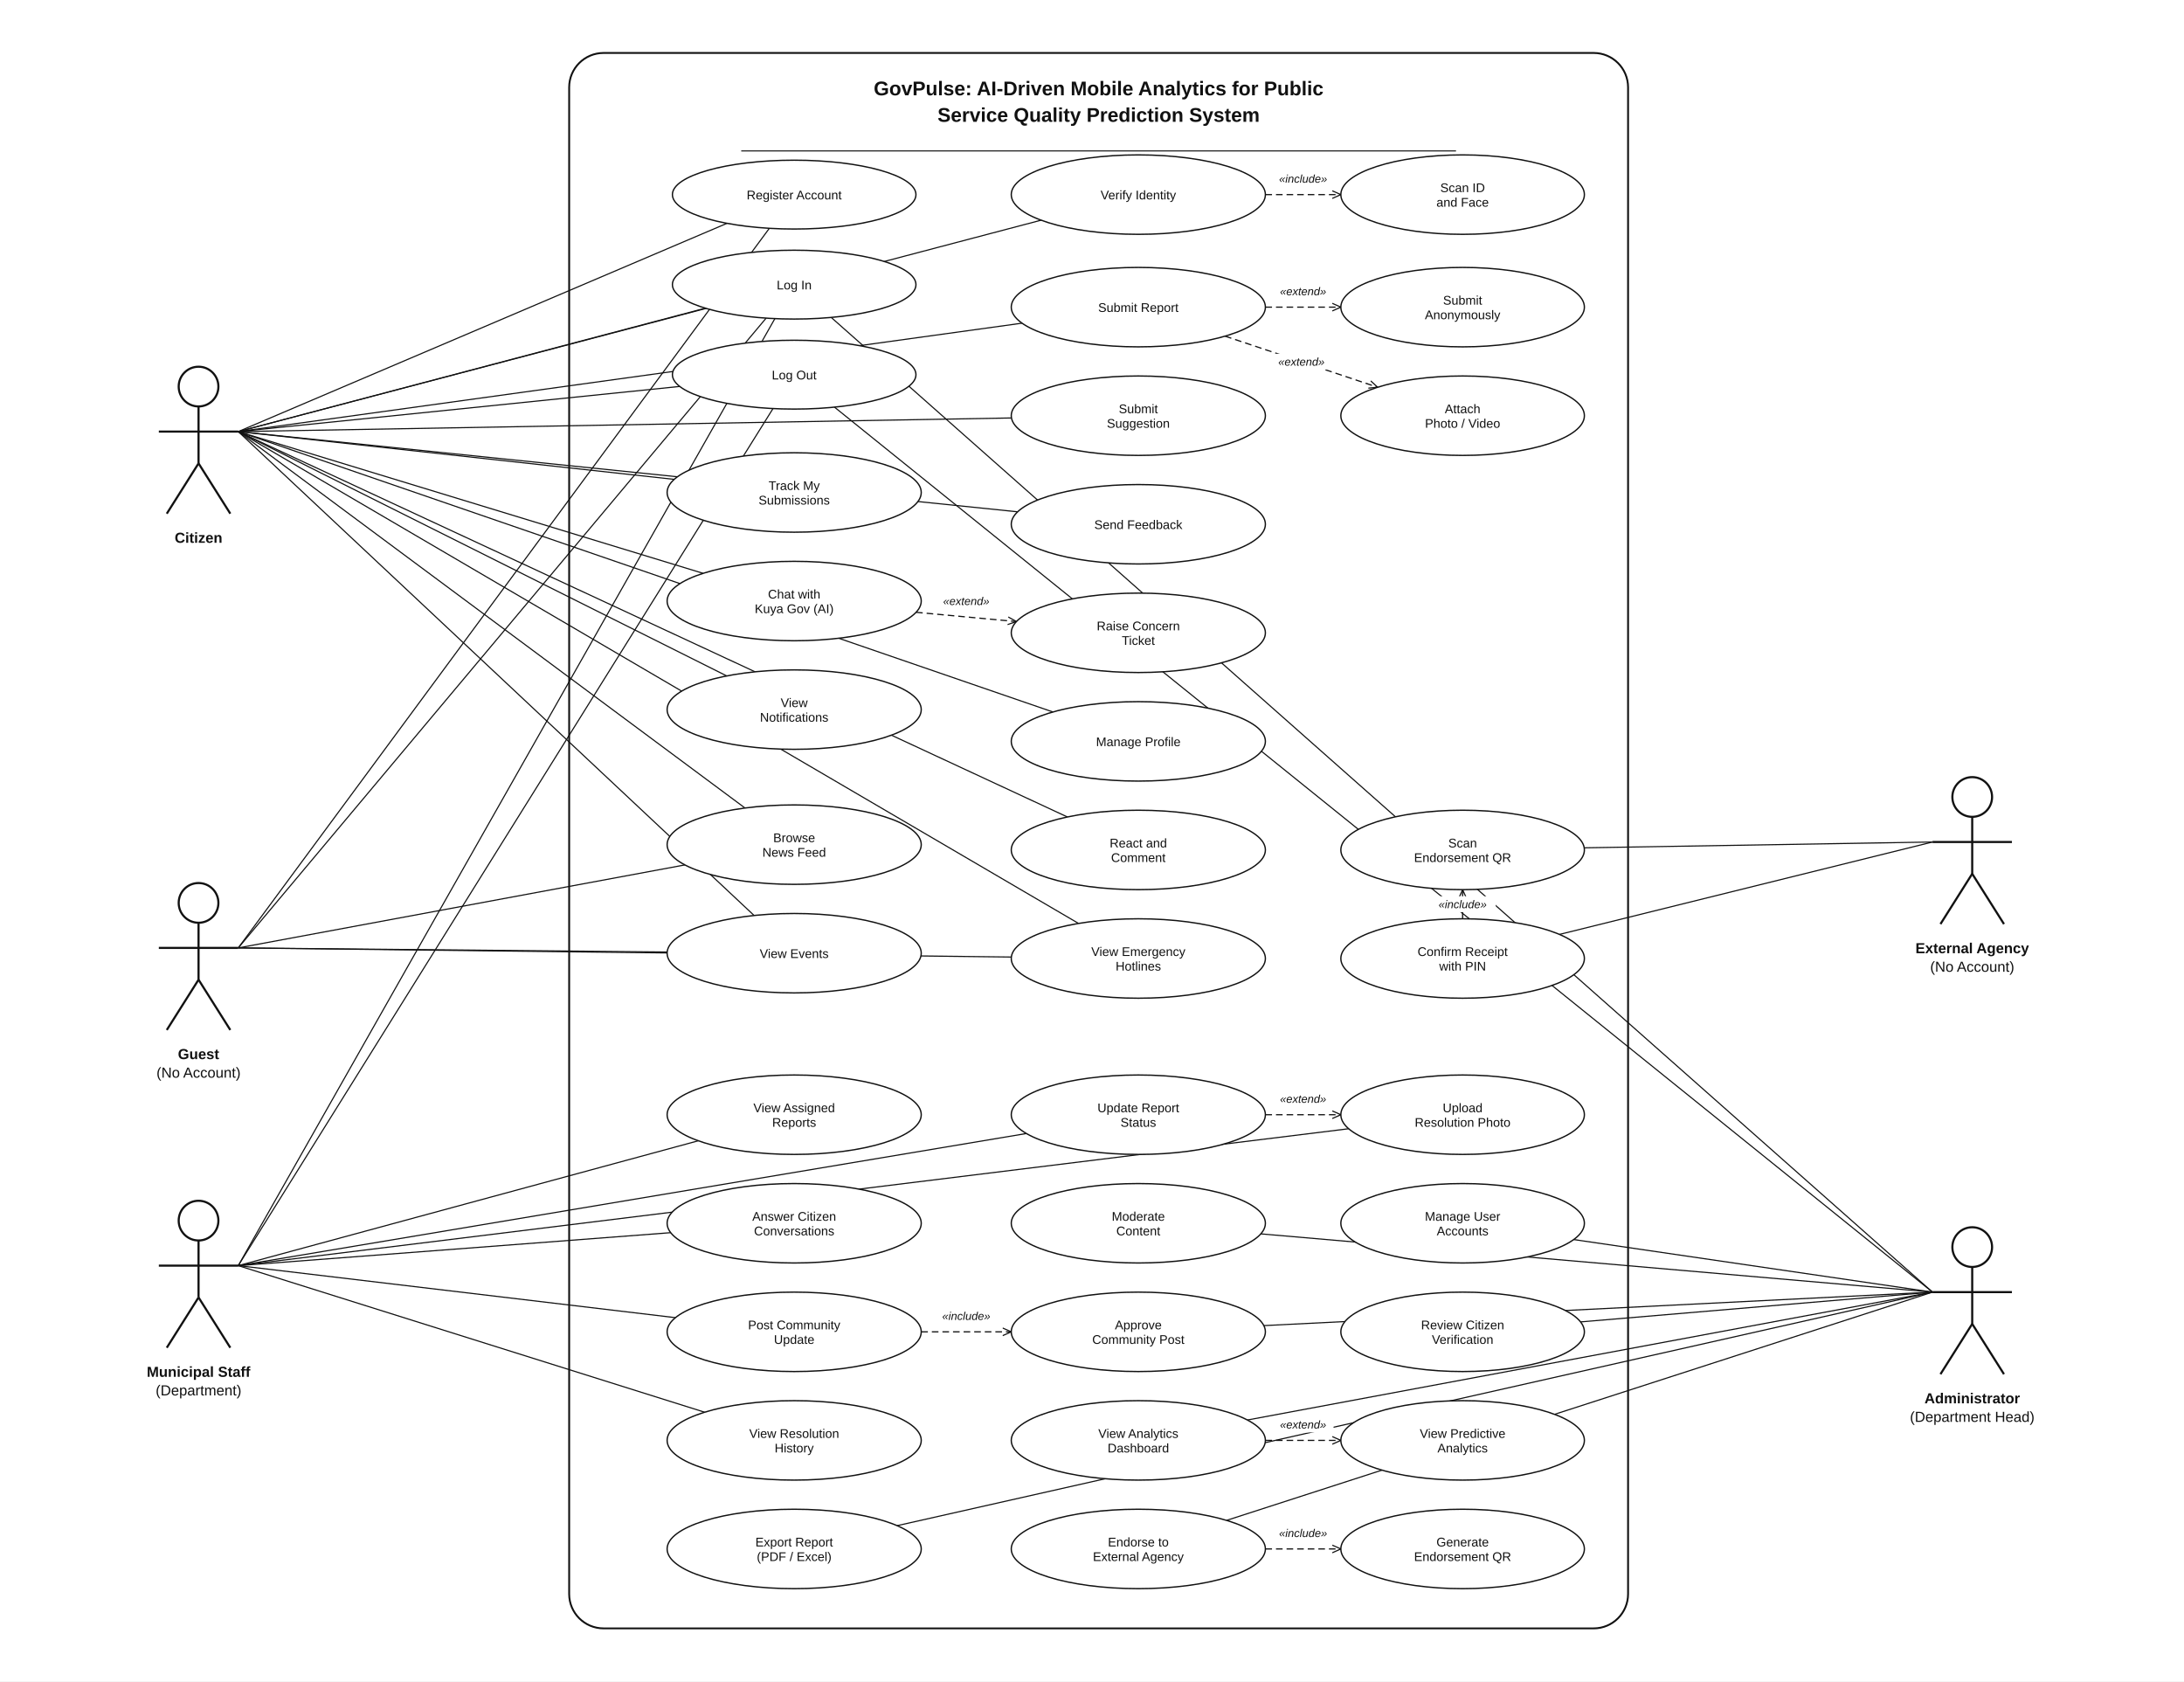
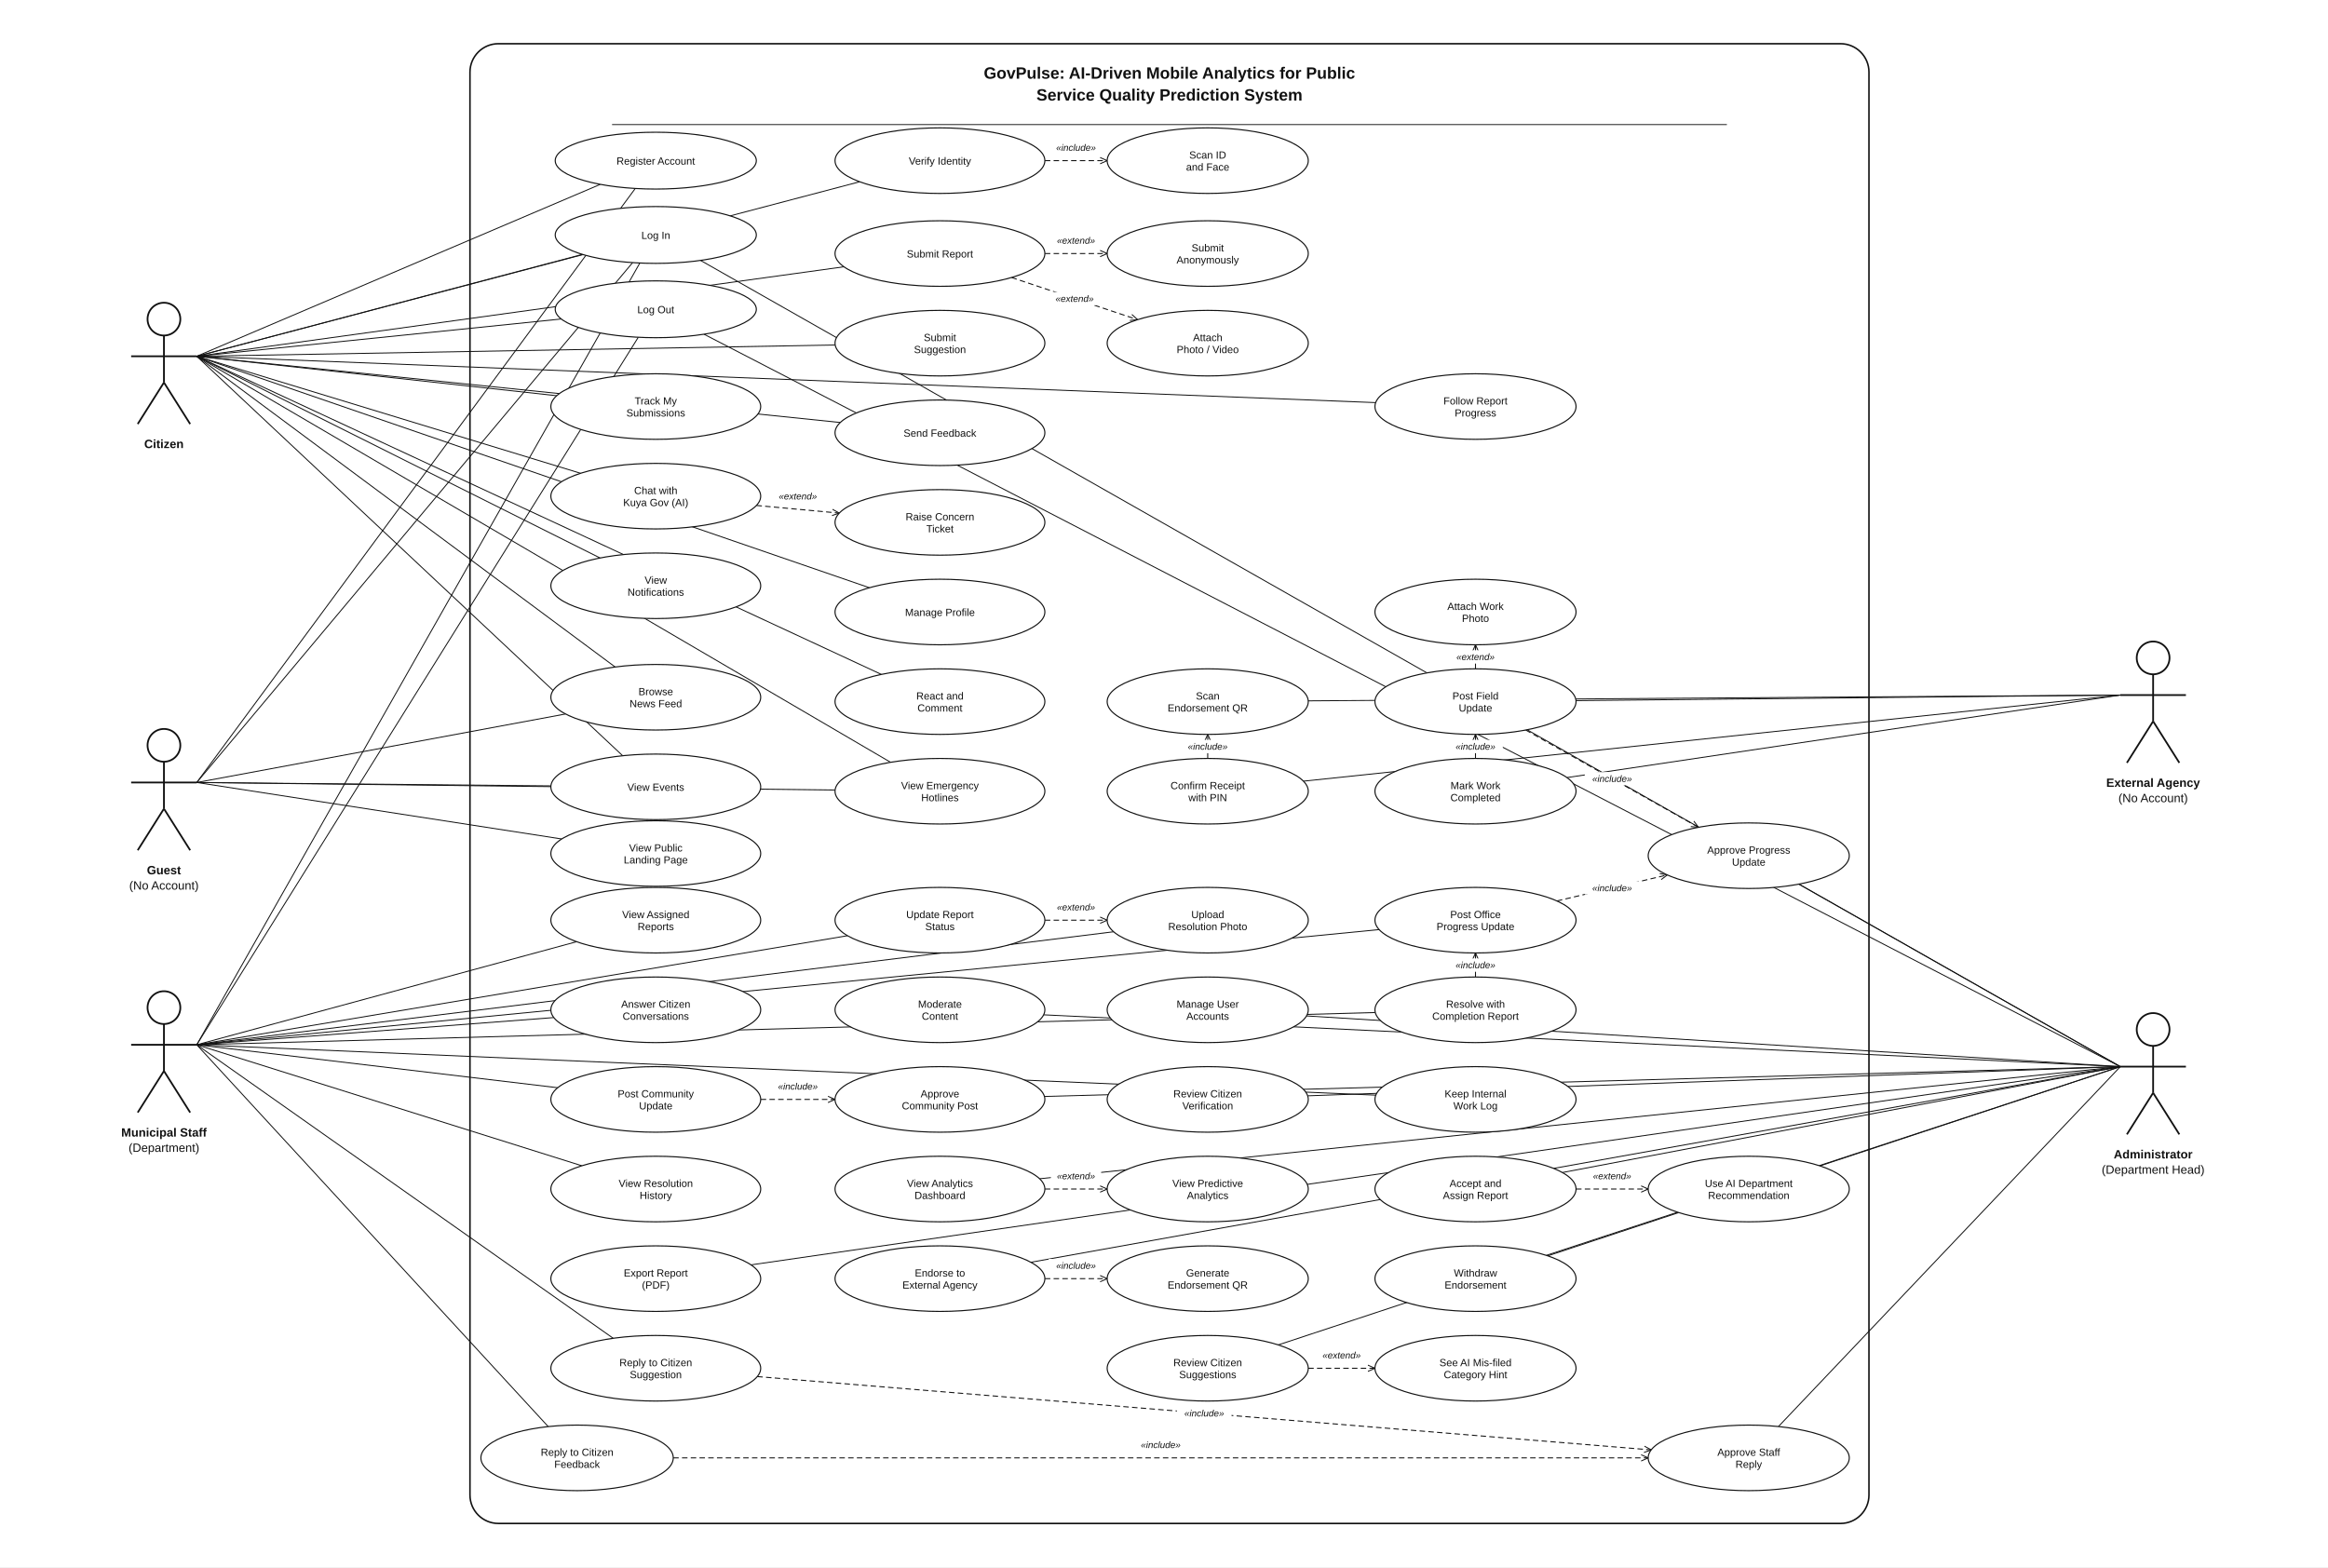
- <svg xmlns="http://www.w3.org/2000/svg" viewBox="0 0 1650 1270" width="1650" height="1270">
-   <rect x="0" y="0" width="1650" height="1270" fill="#ffffff" />
-   <rect x="430" y="40" width="800" height="1190" rx="26" fill="none" stroke="#111" stroke-width="1.4" />
-   <text x="830" y="72" font-family="Segoe UI, Calibri, Arial, sans-serif" font-size="15" font-weight="600" fill="#111" text-anchor="middle">GovPulse: AI-Driven Mobile Analytics for Public</text>
-   <text x="830" y="92" font-family="Segoe UI, Calibri, Arial, sans-serif" font-size="15" font-weight="600" fill="#111" text-anchor="middle">Service Quality Prediction System</text>
-   <path d="M560,114 H1100" fill="none" stroke="#111" stroke-width="0.8" />
+ <svg xmlns="http://www.w3.org/2000/svg" viewBox="0 0 2130 1434" width="2130" height="1434">
+   <rect x="0" y="0" width="2130" height="1434" fill="#ffffff" />
+   <rect x="430" y="40" width="1280" height="1354" rx="26" fill="none" stroke="#111" stroke-width="1.4" />
+   <text x="1070" y="72" font-family="Segoe UI, Calibri, Arial, sans-serif" font-size="15" font-weight="600" fill="#111" text-anchor="middle">GovPulse: AI-Driven Mobile Analytics for Public</text>
+   <text x="1070" y="92" font-family="Segoe UI, Calibri, Arial, sans-serif" font-size="15" font-weight="600" fill="#111" text-anchor="middle">Service Quality Prediction System</text>
+   <path d="M560,114 H1580" fill="none" stroke="#111" stroke-width="0.8" />
  <g stroke="#111" stroke-width="0.85" fill="none">
    <path d="M180.0,326.0 L549.2,168.7" />
    <path d="M180.0,326.0 L532.8,232.8" />
    <path d="M180.0,326.0 L513.5,291.9" />
    <path d="M180.0,326.0 L786.6,166.3" />
    <path d="M180.0,326.0 L772.2,244.1" />
    <path d="M180.0,326.0 L764.2,315.7" />
    <path d="M180.0,326.0 L768.8,386.6" />
    <path d="M180.0,326.0 L509.4,362.1" />
+     <path d="M180.0,326.0 L1258.7,368.4" />
    <path d="M180.0,326.0 L531.3,433.1" />
    <path d="M180.0,326.0 L549.1,510.6" />
    <path d="M180.0,326.0 L795.5,537.8" />
    <path d="M180.0,326.0 L562.8,610.3" />
    <path d="M180.0,326.0 L806.4,617.1" />
    <path d="M180.0,326.0 L569.7,691.5" />
    <path d="M180.0,326.0 L814.8,697.5" />
    <path d="M180.0,716.0 L581.2,172.5" />
    <path d="M180.0,716.0 L578.8,240.3" />
+     <path d="M180.0,716.0 L514.0,767.7" />
    <path d="M180.0,716.0 L517.5,653.3" />
    <path d="M180.0,716.0 L504.0,719.1" />
    <path d="M180.0,716.0 L764.1,722.9" />
    <path d="M180.0,956.0 L585.4,240.7" />
    <path d="M180.0,956.0 L584.0,308.6" />
    <path d="M180.0,956.0 L527.5,861.7" />
    <path d="M180.0,956.0 L775.4,856.2" />
    <path d="M180.0,956.0 L1018.9,852.6" />
    <path d="M180.0,956.0 L506.7,931.1" />
    <path d="M180.0,956.0 L510.3,995.3" />
    <path d="M180.0,956.0 L532.3,1066.7" />
-     <path d="M1460.0,976.0 L628.0,239.8" />
-     <path d="M1460.0,976.0 L630.4,307.5" />
-     <path d="M1460.0,976.0 L942.4,1072.6" />
-     <path d="M1460.0,976.0 L952.5,932.0" />
-     <path d="M1460.0,976.0 L954.8,1001.3" />
-     <path d="M1460.0,976.0 L1188.9,936.3" />
-     <path d="M1460.0,976.0 L1194.1,998.5" />
-     <path d="M1460.0,976.0 L926.7,1148.4" />
-     <path d="M1460.0,976.0 L677.8,1152.4" />
-     <path d="M1460.0,636.0 L1196.9,640.4" />
-     <path d="M1460.0,636.0 L1178.2,705.8" />
+     <path d="M180.0,956.0 L1261.9,850.6" />
+     <path d="M180.0,956.0 L1258.3,926.5" />
+     <path d="M180.0,956.0 L1258.8,1002.1" />
+     <path d="M180.0,956.0 L561.1,1224.6" />
+     <path d="M180.0,956.0 L501.6,1305.4" />
+     <path d="M1940.0,976.0 L641.0,238.3" />
+     <path d="M1940.0,976.0 L644.1,305.8" />
+     <path d="M1940.0,976.0 L951.1,1078.6" />
+     <path d="M1940.0,976.0 L954.9,928.6" />
+     <path d="M1940.0,976.0 L955.6,1003.3" />
+     <path d="M1940.0,976.0 L1645.8,809.0" />
+     <path d="M1940.0,976.0 L1195.4,929.6" />
+     <path d="M1940.0,976.0 L1196.4,1002.7" />
+     <path d="M1940.0,976.0 L1169.6,1230.6" />
+     <path d="M1940.0,976.0 L1429.5,1072.9" />
+     <path d="M1940.0,976.0 L943.2,1155.0" />
+     <path d="M1940.0,976.0 L1414.8,1148.7" />
+     <path d="M1940.0,976.0 L687.1,1157.4" />
+     <path d="M1940.0,976.0 L1627.2,1305.3" />
+     <path d="M1940.0,636.0 L1197.0,641.3" />
+     <path d="M1940.0,636.0 L1192.5,714.8" />
+     <path d="M1940.0,636.0 L1442.0,641.1" />
+     <path d="M1940.0,636.0 L1433.7,711.5" />
  </g>
  <defs>
    <marker id="ar" viewBox="0 0 10 10" refX="9" refY="5" markerWidth="8" markerHeight="8" orient="auto">
      <path d="M0,1 L9,5 L0,9" fill="none" stroke="#111" stroke-width="1.2" />
    </marker>
  </defs>
  <g stroke="#111" stroke-width="0.9" fill="none" stroke-dasharray="5 3">
    <path d="M956.0,147.0 L1013.0,147.0" marker-end="url(#ar)" />
    <path d="M956.0,232.0 L1013.0,232.0" marker-end="url(#ar)" />
    <path d="M925.5,253.9 L1040.8,292.5" marker-end="url(#ar)" />
    <path d="M692.1,462.5 L767.9,469.5" marker-end="url(#ar)" />
    <path d="M956.0,842.0 L1013.0,842.0" marker-end="url(#ar)" />
    <path d="M956.0,1170.0 L1013.0,1170.0" marker-end="url(#ar)" />
+     <path d="M1442.0,1088.0 L1508.0,1088.0" marker-end="url(#ar)" />
+     <path d="M1197.0,1252.0 L1258.0,1252.0" marker-end="url(#ar)" />
    <path d="M1105.0,694.0 L1105.0,672.0" marker-end="url(#ar)" />
    <path d="M696.0,1006.0 L764.0,1006.0" marker-end="url(#ar)" />
+     <path d="M692.9,1259.6 L1510.8,1326.7" marker-end="url(#ar)" />
+     <path d="M616.0,1334.0 L1508.0,1334.0" marker-end="url(#ar)" />
    <path d="M956.0,1088.0 L1013.0,1088.0" marker-end="url(#ar)" />
+     <path d="M1424.5,824.4 L1525.5,800.6" marker-end="url(#ar)" />
+     <path d="M1396.0,668.0 L1554.0,757.0" marker-end="url(#ar)" />
+     <path d="M1350.0,894.0 L1350.0,872.0" marker-end="url(#ar)" />
+     <path d="M1350.0,612.0 L1350.0,590.0" marker-end="url(#ar)" />
+     <path d="M1350.0,694.0 L1350.0,672.0" marker-end="url(#ar)" />
  </g>
  <rect x="959.5" y="129.0" width="50" height="12" fill="#ffffff" />
  <text x="984.5" y="138.0" font-family="Segoe UI, Calibri, Arial, sans-serif" font-size="8.5" fill="#111" text-anchor="middle" font-style="italic">«include»</text>
  <rect x="961.5" y="214.0" width="46" height="12" fill="#ffffff" />
  <text x="984.5" y="223.0" font-family="Segoe UI, Calibri, Arial, sans-serif" font-size="8.5" fill="#111" text-anchor="middle" font-style="italic">«extend»</text>
  <rect x="960.2" y="267.2" width="46" height="12" fill="#ffffff" />
  <text x="983.2" y="276.2" font-family="Segoe UI, Calibri, Arial, sans-serif" font-size="8.5" fill="#111" text-anchor="middle" font-style="italic">«extend»</text>
  <rect x="707.0" y="448.0" width="46" height="12" fill="#ffffff" />
  <text x="730.0" y="457.0" font-family="Segoe UI, Calibri, Arial, sans-serif" font-size="8.5" fill="#111" text-anchor="middle" font-style="italic">«extend»</text>
  <rect x="961.5" y="824.0" width="46" height="12" fill="#ffffff" />
  <text x="984.5" y="833.0" font-family="Segoe UI, Calibri, Arial, sans-serif" font-size="8.5" fill="#111" text-anchor="middle" font-style="italic">«extend»</text>
  <rect x="959.5" y="1152.0" width="50" height="12" fill="#ffffff" />
  <text x="984.5" y="1161.0" font-family="Segoe UI, Calibri, Arial, sans-serif" font-size="8.5" fill="#111" text-anchor="middle" font-style="italic">«include»</text>
+   <rect x="1452.0" y="1070.0" width="46" height="12" fill="#ffffff" />
+   <text x="1475.0" y="1079.0" font-family="Segoe UI, Calibri, Arial, sans-serif" font-size="8.5" fill="#111" text-anchor="middle" font-style="italic">«extend»</text>
+   <rect x="1204.5" y="1234.0" width="46" height="12" fill="#ffffff" />
+   <text x="1227.5" y="1243.0" font-family="Segoe UI, Calibri, Arial, sans-serif" font-size="8.5" fill="#111" text-anchor="middle" font-style="italic">«extend»</text>
  <rect x="1080.0" y="677.0" width="50" height="12" fill="#ffffff" />
  <text x="1105.0" y="686.0" font-family="Segoe UI, Calibri, Arial, sans-serif" font-size="8.5" fill="#111" text-anchor="middle" font-style="italic">«include»</text>
  <rect x="705.0" y="988.0" width="50" height="12" fill="#ffffff" />
  <text x="730.0" y="997.0" font-family="Segoe UI, Calibri, Arial, sans-serif" font-size="8.5" fill="#111" text-anchor="middle" font-style="italic">«include»</text>
+   <rect x="1076.8" y="1287.1" width="50" height="12" fill="#ffffff" />
+   <text x="1101.8" y="1296.1" font-family="Segoe UI, Calibri, Arial, sans-serif" font-size="8.5" fill="#111" text-anchor="middle" font-style="italic">«include»</text>
+   <rect x="1037.0" y="1316.0" width="50" height="12" fill="#ffffff" />
+   <text x="1062.0" y="1325.0" font-family="Segoe UI, Calibri, Arial, sans-serif" font-size="8.5" fill="#111" text-anchor="middle" font-style="italic">«include»</text>
  <rect x="961.5" y="1070.0" width="46" height="12" fill="#ffffff" />
  <text x="984.5" y="1079.0" font-family="Segoe UI, Calibri, Arial, sans-serif" font-size="8.5" fill="#111" text-anchor="middle" font-style="italic">«extend»</text>
+   <rect x="1450.0" y="806.5" width="50" height="12" fill="#ffffff" />
+   <text x="1475.0" y="815.5" font-family="Segoe UI, Calibri, Arial, sans-serif" font-size="8.5" fill="#111" text-anchor="middle" font-style="italic">«include»</text>
+   <rect x="1450.0" y="706.5" width="50" height="12" fill="#ffffff" />
+   <text x="1475.0" y="715.5" font-family="Segoe UI, Calibri, Arial, sans-serif" font-size="8.5" fill="#111" text-anchor="middle" font-style="italic">«include»</text>
+   <rect x="1325.0" y="877.0" width="50" height="12" fill="#ffffff" />
+   <text x="1350.0" y="886.0" font-family="Segoe UI, Calibri, Arial, sans-serif" font-size="8.5" fill="#111" text-anchor="middle" font-style="italic">«include»</text>
+   <rect x="1327.0" y="595.0" width="46" height="12" fill="#ffffff" />
+   <text x="1350.0" y="604.0" font-family="Segoe UI, Calibri, Arial, sans-serif" font-size="8.5" fill="#111" text-anchor="middle" font-style="italic">«extend»</text>
+   <rect x="1325.0" y="677.0" width="50" height="12" fill="#ffffff" />
+   <text x="1350.0" y="686.0" font-family="Segoe UI, Calibri, Arial, sans-serif" font-size="8.5" fill="#111" text-anchor="middle" font-style="italic">«include»</text>
  <ellipse cx="600" cy="147" rx="92" ry="26" fill="#ffffff" stroke="#111" stroke-width="1" />
  <text x="600" y="150.6" font-family="Segoe UI, Calibri, Arial, sans-serif" font-size="9.5" fill="#111" text-anchor="middle">Register Account</text>
  <ellipse cx="600" cy="215" rx="92" ry="26" fill="#ffffff" stroke="#111" stroke-width="1" />
  <text x="600" y="218.6" font-family="Segoe UI, Calibri, Arial, sans-serif" font-size="9.5" fill="#111" text-anchor="middle">Log In</text>
  <ellipse cx="600" cy="283" rx="92" ry="26" fill="#ffffff" stroke="#111" stroke-width="1" />
  <text x="600" y="286.6" font-family="Segoe UI, Calibri, Arial, sans-serif" font-size="9.5" fill="#111" text-anchor="middle">Log Out</text>
  <ellipse cx="860" cy="147" rx="96" ry="30" fill="#ffffff" stroke="#111" stroke-width="1" />
  <text x="860" y="150.6" font-family="Segoe UI, Calibri, Arial, sans-serif" font-size="9.5" fill="#111" text-anchor="middle">Verify Identity</text>
  <ellipse cx="1105" cy="147" rx="92" ry="30" fill="#ffffff" stroke="#111" stroke-width="1" />
  <text x="1105" y="145.1" font-family="Segoe UI, Calibri, Arial, sans-serif" font-size="9.5" fill="#111" text-anchor="middle">Scan ID</text>
  <text x="1105" y="156.1" font-family="Segoe UI, Calibri, Arial, sans-serif" font-size="9.5" fill="#111" text-anchor="middle">and Face</text>
  <ellipse cx="860" cy="232" rx="96" ry="30" fill="#ffffff" stroke="#111" stroke-width="1" />
  <text x="860" y="235.6" font-family="Segoe UI, Calibri, Arial, sans-serif" font-size="9.5" fill="#111" text-anchor="middle">Submit Report</text>
  <ellipse cx="1105" cy="232" rx="92" ry="30" fill="#ffffff" stroke="#111" stroke-width="1" />
  <text x="1105" y="230.1" font-family="Segoe UI, Calibri, Arial, sans-serif" font-size="9.5" fill="#111" text-anchor="middle">Submit</text>
  <text x="1105" y="241.1" font-family="Segoe UI, Calibri, Arial, sans-serif" font-size="9.5" fill="#111" text-anchor="middle">Anonymously</text>
  <ellipse cx="1105" cy="314" rx="92" ry="30" fill="#ffffff" stroke="#111" stroke-width="1" />
  <text x="1105" y="312.1" font-family="Segoe UI, Calibri, Arial, sans-serif" font-size="9.5" fill="#111" text-anchor="middle">Attach</text>
  <text x="1105" y="323.1" font-family="Segoe UI, Calibri, Arial, sans-serif" font-size="9.5" fill="#111" text-anchor="middle">Photo / Video</text>
  <ellipse cx="860" cy="314" rx="96" ry="30" fill="#ffffff" stroke="#111" stroke-width="1" />
  <text x="860" y="312.1" font-family="Segoe UI, Calibri, Arial, sans-serif" font-size="9.5" fill="#111" text-anchor="middle">Submit</text>
  <text x="860" y="323.1" font-family="Segoe UI, Calibri, Arial, sans-serif" font-size="9.5" fill="#111" text-anchor="middle">Suggestion</text>
  <ellipse cx="860" cy="396" rx="96" ry="30" fill="#ffffff" stroke="#111" stroke-width="1" />
  <text x="860" y="399.6" font-family="Segoe UI, Calibri, Arial, sans-serif" font-size="9.5" fill="#111" text-anchor="middle">Send Feedback</text>
  <ellipse cx="600" cy="372" rx="96" ry="30" fill="#ffffff" stroke="#111" stroke-width="1" />
  <text x="600" y="370.1" font-family="Segoe UI, Calibri, Arial, sans-serif" font-size="9.5" fill="#111" text-anchor="middle">Track My</text>
  <text x="600" y="381.1" font-family="Segoe UI, Calibri, Arial, sans-serif" font-size="9.5" fill="#111" text-anchor="middle">Submissions</text>
+   <ellipse cx="1350" cy="372" rx="92" ry="30" fill="#ffffff" stroke="#111" stroke-width="1" />
+   <text x="1350" y="370.1" font-family="Segoe UI, Calibri, Arial, sans-serif" font-size="9.5" fill="#111" text-anchor="middle">Follow Report</text>
+   <text x="1350" y="381.1" font-family="Segoe UI, Calibri, Arial, sans-serif" font-size="9.5" fill="#111" text-anchor="middle">Progress</text>
  <ellipse cx="600" cy="454" rx="96" ry="30" fill="#ffffff" stroke="#111" stroke-width="1" />
  <text x="600" y="452.1" font-family="Segoe UI, Calibri, Arial, sans-serif" font-size="9.5" fill="#111" text-anchor="middle">Chat with</text>
  <text x="600" y="463.1" font-family="Segoe UI, Calibri, Arial, sans-serif" font-size="9.5" fill="#111" text-anchor="middle">Kuya Gov (AI)</text>
  <ellipse cx="860" cy="478" rx="96" ry="30" fill="#ffffff" stroke="#111" stroke-width="1" />
  <text x="860" y="476.1" font-family="Segoe UI, Calibri, Arial, sans-serif" font-size="9.5" fill="#111" text-anchor="middle">Raise Concern</text>
  <text x="860" y="487.1" font-family="Segoe UI, Calibri, Arial, sans-serif" font-size="9.5" fill="#111" text-anchor="middle">Ticket</text>
  <ellipse cx="600" cy="536" rx="96" ry="30" fill="#ffffff" stroke="#111" stroke-width="1" />
  <text x="600" y="534.1" font-family="Segoe UI, Calibri, Arial, sans-serif" font-size="9.5" fill="#111" text-anchor="middle">View</text>
  <text x="600" y="545.1" font-family="Segoe UI, Calibri, Arial, sans-serif" font-size="9.5" fill="#111" text-anchor="middle">Notifications</text>
  <ellipse cx="860" cy="560" rx="96" ry="30" fill="#ffffff" stroke="#111" stroke-width="1" />
  <text x="860" y="563.6" font-family="Segoe UI, Calibri, Arial, sans-serif" font-size="9.5" fill="#111" text-anchor="middle">Manage Profile</text>
+   <ellipse cx="600" cy="781" rx="96" ry="30" fill="#ffffff" stroke="#111" stroke-width="1" />
+   <text x="600" y="779.1" font-family="Segoe UI, Calibri, Arial, sans-serif" font-size="9.5" fill="#111" text-anchor="middle">View Public</text>
+   <text x="600" y="790.1" font-family="Segoe UI, Calibri, Arial, sans-serif" font-size="9.5" fill="#111" text-anchor="middle">Landing Page</text>
  <ellipse cx="600" cy="638" rx="96" ry="30" fill="#ffffff" stroke="#111" stroke-width="1" />
  <text x="600" y="636.1" font-family="Segoe UI, Calibri, Arial, sans-serif" font-size="9.5" fill="#111" text-anchor="middle">Browse</text>
  <text x="600" y="647.1" font-family="Segoe UI, Calibri, Arial, sans-serif" font-size="9.5" fill="#111" text-anchor="middle">News Feed</text>
  <ellipse cx="860" cy="642" rx="96" ry="30" fill="#ffffff" stroke="#111" stroke-width="1" />
  <text x="860" y="640.1" font-family="Segoe UI, Calibri, Arial, sans-serif" font-size="9.5" fill="#111" text-anchor="middle">React and</text>
  <text x="860" y="651.1" font-family="Segoe UI, Calibri, Arial, sans-serif" font-size="9.5" fill="#111" text-anchor="middle">Comment</text>
  <ellipse cx="600" cy="720" rx="96" ry="30" fill="#ffffff" stroke="#111" stroke-width="1" />
  <text x="600" y="723.6" font-family="Segoe UI, Calibri, Arial, sans-serif" font-size="9.5" fill="#111" text-anchor="middle">View Events</text>
  <ellipse cx="860" cy="724" rx="96" ry="30" fill="#ffffff" stroke="#111" stroke-width="1" />
  <text x="860" y="722.1" font-family="Segoe UI, Calibri, Arial, sans-serif" font-size="9.5" fill="#111" text-anchor="middle">View Emergency</text>
  <text x="860" y="733.1" font-family="Segoe UI, Calibri, Arial, sans-serif" font-size="9.5" fill="#111" text-anchor="middle">Hotlines</text>
  <ellipse cx="1105" cy="642" rx="92" ry="30" fill="#ffffff" stroke="#111" stroke-width="1" />
  <text x="1105" y="640.1" font-family="Segoe UI, Calibri, Arial, sans-serif" font-size="9.5" fill="#111" text-anchor="middle">Scan</text>
  <text x="1105" y="651.1" font-family="Segoe UI, Calibri, Arial, sans-serif" font-size="9.5" fill="#111" text-anchor="middle">Endorsement QR</text>
  <ellipse cx="1105" cy="724" rx="92" ry="30" fill="#ffffff" stroke="#111" stroke-width="1" />
  <text x="1105" y="722.1" font-family="Segoe UI, Calibri, Arial, sans-serif" font-size="9.5" fill="#111" text-anchor="middle">Confirm Receipt</text>
  <text x="1105" y="733.1" font-family="Segoe UI, Calibri, Arial, sans-serif" font-size="9.5" fill="#111" text-anchor="middle">with PIN</text>
+   <ellipse cx="1350" cy="642" rx="92" ry="30" fill="#ffffff" stroke="#111" stroke-width="1" />
+   <text x="1350" y="640.1" font-family="Segoe UI, Calibri, Arial, sans-serif" font-size="9.5" fill="#111" text-anchor="middle">Post Field</text>
+   <text x="1350" y="651.1" font-family="Segoe UI, Calibri, Arial, sans-serif" font-size="9.5" fill="#111" text-anchor="middle">Update</text>
+   <ellipse cx="1350" cy="560" rx="92" ry="30" fill="#ffffff" stroke="#111" stroke-width="1" />
+   <text x="1350" y="558.1" font-family="Segoe UI, Calibri, Arial, sans-serif" font-size="9.5" fill="#111" text-anchor="middle">Attach Work</text>
+   <text x="1350" y="569.1" font-family="Segoe UI, Calibri, Arial, sans-serif" font-size="9.5" fill="#111" text-anchor="middle">Photo</text>
+   <ellipse cx="1350" cy="724" rx="92" ry="30" fill="#ffffff" stroke="#111" stroke-width="1" />
+   <text x="1350" y="722.1" font-family="Segoe UI, Calibri, Arial, sans-serif" font-size="9.5" fill="#111" text-anchor="middle">Mark Work</text>
+   <text x="1350" y="733.1" font-family="Segoe UI, Calibri, Arial, sans-serif" font-size="9.5" fill="#111" text-anchor="middle">Completed</text>
  <ellipse cx="600" cy="842" rx="96" ry="30" fill="#ffffff" stroke="#111" stroke-width="1" />
  <text x="600" y="840.1" font-family="Segoe UI, Calibri, Arial, sans-serif" font-size="9.5" fill="#111" text-anchor="middle">View Assigned</text>
  <text x="600" y="851.1" font-family="Segoe UI, Calibri, Arial, sans-serif" font-size="9.5" fill="#111" text-anchor="middle">Reports</text>
  <ellipse cx="860" cy="842" rx="96" ry="30" fill="#ffffff" stroke="#111" stroke-width="1" />
  <text x="860" y="840.1" font-family="Segoe UI, Calibri, Arial, sans-serif" font-size="9.5" fill="#111" text-anchor="middle">Update Report</text>
  <text x="860" y="851.1" font-family="Segoe UI, Calibri, Arial, sans-serif" font-size="9.5" fill="#111" text-anchor="middle">Status</text>
  <ellipse cx="1105" cy="842" rx="92" ry="30" fill="#ffffff" stroke="#111" stroke-width="1" />
  <text x="1105" y="840.1" font-family="Segoe UI, Calibri, Arial, sans-serif" font-size="9.5" fill="#111" text-anchor="middle">Upload</text>
  <text x="1105" y="851.1" font-family="Segoe UI, Calibri, Arial, sans-serif" font-size="9.5" fill="#111" text-anchor="middle">Resolution Photo</text>
  <ellipse cx="600" cy="924" rx="96" ry="30" fill="#ffffff" stroke="#111" stroke-width="1" />
  <text x="600" y="922.1" font-family="Segoe UI, Calibri, Arial, sans-serif" font-size="9.5" fill="#111" text-anchor="middle">Answer Citizen</text>
  <text x="600" y="933.1" font-family="Segoe UI, Calibri, Arial, sans-serif" font-size="9.5" fill="#111" text-anchor="middle">Conversations</text>
  <ellipse cx="600" cy="1006" rx="96" ry="30" fill="#ffffff" stroke="#111" stroke-width="1" />
  <text x="600" y="1004.1" font-family="Segoe UI, Calibri, Arial, sans-serif" font-size="9.5" fill="#111" text-anchor="middle">Post Community</text>
  <text x="600" y="1015.1" font-family="Segoe UI, Calibri, Arial, sans-serif" font-size="9.5" fill="#111" text-anchor="middle">Update</text>
  <ellipse cx="600" cy="1088" rx="96" ry="30" fill="#ffffff" stroke="#111" stroke-width="1" />
  <text x="600" y="1086.1" font-family="Segoe UI, Calibri, Arial, sans-serif" font-size="9.5" fill="#111" text-anchor="middle">View Resolution</text>
  <text x="600" y="1097.1" font-family="Segoe UI, Calibri, Arial, sans-serif" font-size="9.5" fill="#111" text-anchor="middle">History</text>
+   <ellipse cx="1350" cy="842" rx="92" ry="30" fill="#ffffff" stroke="#111" stroke-width="1" />
+   <text x="1350" y="840.1" font-family="Segoe UI, Calibri, Arial, sans-serif" font-size="9.5" fill="#111" text-anchor="middle">Post Office</text>
+   <text x="1350" y="851.1" font-family="Segoe UI, Calibri, Arial, sans-serif" font-size="9.5" fill="#111" text-anchor="middle">Progress Update</text>
+   <ellipse cx="1350" cy="924" rx="92" ry="30" fill="#ffffff" stroke="#111" stroke-width="1" />
+   <text x="1350" y="922.1" font-family="Segoe UI, Calibri, Arial, sans-serif" font-size="9.5" fill="#111" text-anchor="middle">Resolve with</text>
+   <text x="1350" y="933.1" font-family="Segoe UI, Calibri, Arial, sans-serif" font-size="9.5" fill="#111" text-anchor="middle">Completion Report</text>
+   <ellipse cx="1350" cy="1006" rx="92" ry="30" fill="#ffffff" stroke="#111" stroke-width="1" />
+   <text x="1350" y="1004.1" font-family="Segoe UI, Calibri, Arial, sans-serif" font-size="9.5" fill="#111" text-anchor="middle">Keep Internal</text>
+   <text x="1350" y="1015.1" font-family="Segoe UI, Calibri, Arial, sans-serif" font-size="9.5" fill="#111" text-anchor="middle">Work Log</text>
+   <ellipse cx="600" cy="1252" rx="96" ry="30" fill="#ffffff" stroke="#111" stroke-width="1" />
+   <text x="600" y="1250.1" font-family="Segoe UI, Calibri, Arial, sans-serif" font-size="9.5" fill="#111" text-anchor="middle">Reply to Citizen</text>
+   <text x="600" y="1261.1" font-family="Segoe UI, Calibri, Arial, sans-serif" font-size="9.5" fill="#111" text-anchor="middle">Suggestion</text>
+   <ellipse cx="528" cy="1334" rx="88" ry="30" fill="#ffffff" stroke="#111" stroke-width="1" />
+   <text x="528" y="1332.1" font-family="Segoe UI, Calibri, Arial, sans-serif" font-size="9.5" fill="#111" text-anchor="middle">Reply to Citizen</text>
+   <text x="528" y="1343.1" font-family="Segoe UI, Calibri, Arial, sans-serif" font-size="9.5" fill="#111" text-anchor="middle">Feedback</text>
  <ellipse cx="860" cy="1006" rx="96" ry="30" fill="#ffffff" stroke="#111" stroke-width="1" />
  <text x="860" y="1004.1" font-family="Segoe UI, Calibri, Arial, sans-serif" font-size="9.5" fill="#111" text-anchor="middle">Approve</text>
  <text x="860" y="1015.1" font-family="Segoe UI, Calibri, Arial, sans-serif" font-size="9.5" fill="#111" text-anchor="middle">Community Post</text>
  <ellipse cx="860" cy="1088" rx="96" ry="30" fill="#ffffff" stroke="#111" stroke-width="1" />
  <text x="860" y="1086.1" font-family="Segoe UI, Calibri, Arial, sans-serif" font-size="9.5" fill="#111" text-anchor="middle">View Analytics</text>
  <text x="860" y="1097.1" font-family="Segoe UI, Calibri, Arial, sans-serif" font-size="9.5" fill="#111" text-anchor="middle">Dashboard</text>
  <ellipse cx="1105" cy="1088" rx="92" ry="30" fill="#ffffff" stroke="#111" stroke-width="1" />
  <text x="1105" y="1086.1" font-family="Segoe UI, Calibri, Arial, sans-serif" font-size="9.5" fill="#111" text-anchor="middle">View Predictive</text>
  <text x="1105" y="1097.1" font-family="Segoe UI, Calibri, Arial, sans-serif" font-size="9.5" fill="#111" text-anchor="middle">Analytics</text>
  <ellipse cx="860" cy="924" rx="96" ry="30" fill="#ffffff" stroke="#111" stroke-width="1" />
  <text x="860" y="922.1" font-family="Segoe UI, Calibri, Arial, sans-serif" font-size="9.5" fill="#111" text-anchor="middle">Moderate</text>
  <text x="860" y="933.1" font-family="Segoe UI, Calibri, Arial, sans-serif" font-size="9.5" fill="#111" text-anchor="middle">Content</text>
  <ellipse cx="1105" cy="924" rx="92" ry="30" fill="#ffffff" stroke="#111" stroke-width="1" />
  <text x="1105" y="922.1" font-family="Segoe UI, Calibri, Arial, sans-serif" font-size="9.5" fill="#111" text-anchor="middle">Manage User</text>
  <text x="1105" y="933.1" font-family="Segoe UI, Calibri, Arial, sans-serif" font-size="9.5" fill="#111" text-anchor="middle">Accounts</text>
  <ellipse cx="1105" cy="1006" rx="92" ry="30" fill="#ffffff" stroke="#111" stroke-width="1" />
  <text x="1105" y="1004.1" font-family="Segoe UI, Calibri, Arial, sans-serif" font-size="9.5" fill="#111" text-anchor="middle">Review Citizen</text>
  <text x="1105" y="1015.1" font-family="Segoe UI, Calibri, Arial, sans-serif" font-size="9.5" fill="#111" text-anchor="middle">Verification</text>
+   <ellipse cx="1350" cy="1088" rx="92" ry="30" fill="#ffffff" stroke="#111" stroke-width="1" />
+   <text x="1350" y="1086.1" font-family="Segoe UI, Calibri, Arial, sans-serif" font-size="9.5" fill="#111" text-anchor="middle">Accept and</text>
+   <text x="1350" y="1097.1" font-family="Segoe UI, Calibri, Arial, sans-serif" font-size="9.5" fill="#111" text-anchor="middle">Assign Report</text>
+   <ellipse cx="1600" cy="1088" rx="92" ry="30" fill="#ffffff" stroke="#111" stroke-width="1" />
+   <text x="1600" y="1086.1" font-family="Segoe UI, Calibri, Arial, sans-serif" font-size="9.5" fill="#111" text-anchor="middle">Use AI Department</text>
+   <text x="1600" y="1097.1" font-family="Segoe UI, Calibri, Arial, sans-serif" font-size="9.5" fill="#111" text-anchor="middle">Recommendation</text>
+   <ellipse cx="1105" cy="1252" rx="92" ry="30" fill="#ffffff" stroke="#111" stroke-width="1" />
+   <text x="1105" y="1250.1" font-family="Segoe UI, Calibri, Arial, sans-serif" font-size="9.5" fill="#111" text-anchor="middle">Review Citizen</text>
+   <text x="1105" y="1261.1" font-family="Segoe UI, Calibri, Arial, sans-serif" font-size="9.5" fill="#111" text-anchor="middle">Suggestions</text>
+   <ellipse cx="1350" cy="1252" rx="92" ry="30" fill="#ffffff" stroke="#111" stroke-width="1" />
+   <text x="1350" y="1250.1" font-family="Segoe UI, Calibri, Arial, sans-serif" font-size="9.5" fill="#111" text-anchor="middle">See AI Mis-filed</text>
+   <text x="1350" y="1261.1" font-family="Segoe UI, Calibri, Arial, sans-serif" font-size="9.5" fill="#111" text-anchor="middle">Category Hint</text>
  <ellipse cx="860" cy="1170" rx="96" ry="30" fill="#ffffff" stroke="#111" stroke-width="1" />
  <text x="860" y="1168.1" font-family="Segoe UI, Calibri, Arial, sans-serif" font-size="9.5" fill="#111" text-anchor="middle">Endorse to</text>
  <text x="860" y="1179.1" font-family="Segoe UI, Calibri, Arial, sans-serif" font-size="9.5" fill="#111" text-anchor="middle">External Agency</text>
  <ellipse cx="1105" cy="1170" rx="92" ry="30" fill="#ffffff" stroke="#111" stroke-width="1" />
  <text x="1105" y="1168.1" font-family="Segoe UI, Calibri, Arial, sans-serif" font-size="9.5" fill="#111" text-anchor="middle">Generate</text>
  <text x="1105" y="1179.1" font-family="Segoe UI, Calibri, Arial, sans-serif" font-size="9.5" fill="#111" text-anchor="middle">Endorsement QR</text>
+   <ellipse cx="1600" cy="783" rx="92" ry="30" fill="#ffffff" stroke="#111" stroke-width="1" />
+   <text x="1600" y="781.1" font-family="Segoe UI, Calibri, Arial, sans-serif" font-size="9.5" fill="#111" text-anchor="middle">Approve Progress</text>
+   <text x="1600" y="792.1" font-family="Segoe UI, Calibri, Arial, sans-serif" font-size="9.5" fill="#111" text-anchor="middle">Update</text>
+   <ellipse cx="1350" cy="1170" rx="92" ry="30" fill="#ffffff" stroke="#111" stroke-width="1" />
+   <text x="1350" y="1168.1" font-family="Segoe UI, Calibri, Arial, sans-serif" font-size="9.5" fill="#111" text-anchor="middle">Withdraw</text>
+   <text x="1350" y="1179.1" font-family="Segoe UI, Calibri, Arial, sans-serif" font-size="9.5" fill="#111" text-anchor="middle">Endorsement</text>
+   <ellipse cx="1600" cy="1334" rx="92" ry="30" fill="#ffffff" stroke="#111" stroke-width="1" />
+   <text x="1600" y="1332.1" font-family="Segoe UI, Calibri, Arial, sans-serif" font-size="9.5" fill="#111" text-anchor="middle">Approve Staff</text>
+   <text x="1600" y="1343.1" font-family="Segoe UI, Calibri, Arial, sans-serif" font-size="9.5" fill="#111" text-anchor="middle">Reply</text>
  <ellipse cx="600" cy="1170" rx="96" ry="30" fill="#ffffff" stroke="#111" stroke-width="1" />
  <text x="600" y="1168.1" font-family="Segoe UI, Calibri, Arial, sans-serif" font-size="9.5" fill="#111" text-anchor="middle">Export Report</text>
-   <text x="600" y="1179.1" font-family="Segoe UI, Calibri, Arial, sans-serif" font-size="9.5" fill="#111" text-anchor="middle">(PDF / Excel)</text>
+   <text x="600" y="1179.1" font-family="Segoe UI, Calibri, Arial, sans-serif" font-size="9.5" fill="#111" text-anchor="middle">(PDF)</text>
  <g fill="none" stroke="#111" stroke-width="1.6">
    <circle cx="150" cy="292" r="15" fill="#ffffff" />
    <path d="M150,307 V350" />
    <path d="M120,326 H180" />
    <path d="M150,350 L126,388" />
    <path d="M150,350 L174,388" />
  </g>
  <text x="150" y="410" font-family="Segoe UI, Calibri, Arial, sans-serif" font-size="11" fill="#111" text-anchor="middle" font-weight="600">Citizen</text>
  <g fill="none" stroke="#111" stroke-width="1.6">
    <circle cx="150" cy="682" r="15" fill="#ffffff" />
    <path d="M150,697 V740" />
    <path d="M120,716 H180" />
    <path d="M150,740 L126,778" />
    <path d="M150,740 L174,778" />
  </g>
  <text x="150" y="800" font-family="Segoe UI, Calibri, Arial, sans-serif" font-size="11" fill="#111" text-anchor="middle" font-weight="600">Guest</text>
  <text x="150" y="814" font-family="Segoe UI, Calibri, Arial, sans-serif" font-size="11" fill="#111" text-anchor="middle">(No Account)</text>
  <g fill="none" stroke="#111" stroke-width="1.6">
    <circle cx="150" cy="922" r="15" fill="#ffffff" />
    <path d="M150,937 V980" />
    <path d="M120,956 H180" />
    <path d="M150,980 L126,1018" />
    <path d="M150,980 L174,1018" />
  </g>
  <text x="150" y="1040" font-family="Segoe UI, Calibri, Arial, sans-serif" font-size="11" fill="#111" text-anchor="middle" font-weight="600">Municipal Staff</text>
  <text x="150" y="1054" font-family="Segoe UI, Calibri, Arial, sans-serif" font-size="11" fill="#111" text-anchor="middle">(Department)</text>
  <g fill="none" stroke="#111" stroke-width="1.6">
-     <circle cx="1490" cy="942" r="15" fill="#ffffff" />
-     <path d="M1490,957 V1000" />
-     <path d="M1460,976 H1520" />
-     <path d="M1490,1000 L1466,1038" />
-     <path d="M1490,1000 L1514,1038" />
-   </g>
-   <text x="1490" y="1060" font-family="Segoe UI, Calibri, Arial, sans-serif" font-size="11" fill="#111" text-anchor="middle" font-weight="600">Administrator</text>
-   <text x="1490" y="1074" font-family="Segoe UI, Calibri, Arial, sans-serif" font-size="11" fill="#111" text-anchor="middle">(Department Head)</text>
-   <g fill="none" stroke="#111" stroke-width="1.6">
-     <circle cx="1490" cy="602" r="15" fill="#ffffff" />
-     <path d="M1490,617 V660" />
-     <path d="M1460,636 H1520" />
-     <path d="M1490,660 L1466,698" />
-     <path d="M1490,660 L1514,698" />
-   </g>
-   <text x="1490" y="720" font-family="Segoe UI, Calibri, Arial, sans-serif" font-size="11" fill="#111" text-anchor="middle" font-weight="600">External Agency</text>
-   <text x="1490" y="734" font-family="Segoe UI, Calibri, Arial, sans-serif" font-size="11" fill="#111" text-anchor="middle">(No Account)</text>
+     <circle cx="1970" cy="942" r="15" fill="#ffffff" />
+     <path d="M1970,957 V1000" />
+     <path d="M1940,976 H2000" />
+     <path d="M1970,1000 L1946,1038" />
+     <path d="M1970,1000 L1994,1038" />
+   </g>
+   <text x="1970" y="1060" font-family="Segoe UI, Calibri, Arial, sans-serif" font-size="11" fill="#111" text-anchor="middle" font-weight="600">Administrator</text>
+   <text x="1970" y="1074" font-family="Segoe UI, Calibri, Arial, sans-serif" font-size="11" fill="#111" text-anchor="middle">(Department Head)</text>
+   <g fill="none" stroke="#111" stroke-width="1.6">
+     <circle cx="1970" cy="602" r="15" fill="#ffffff" />
+     <path d="M1970,617 V660" />
+     <path d="M1940,636 H2000" />
+     <path d="M1970,660 L1946,698" />
+     <path d="M1970,660 L1994,698" />
+   </g>
+   <text x="1970" y="720" font-family="Segoe UI, Calibri, Arial, sans-serif" font-size="11" fill="#111" text-anchor="middle" font-weight="600">External Agency</text>
+   <text x="1970" y="734" font-family="Segoe UI, Calibri, Arial, sans-serif" font-size="11" fill="#111" text-anchor="middle">(No Account)</text>
</svg>
